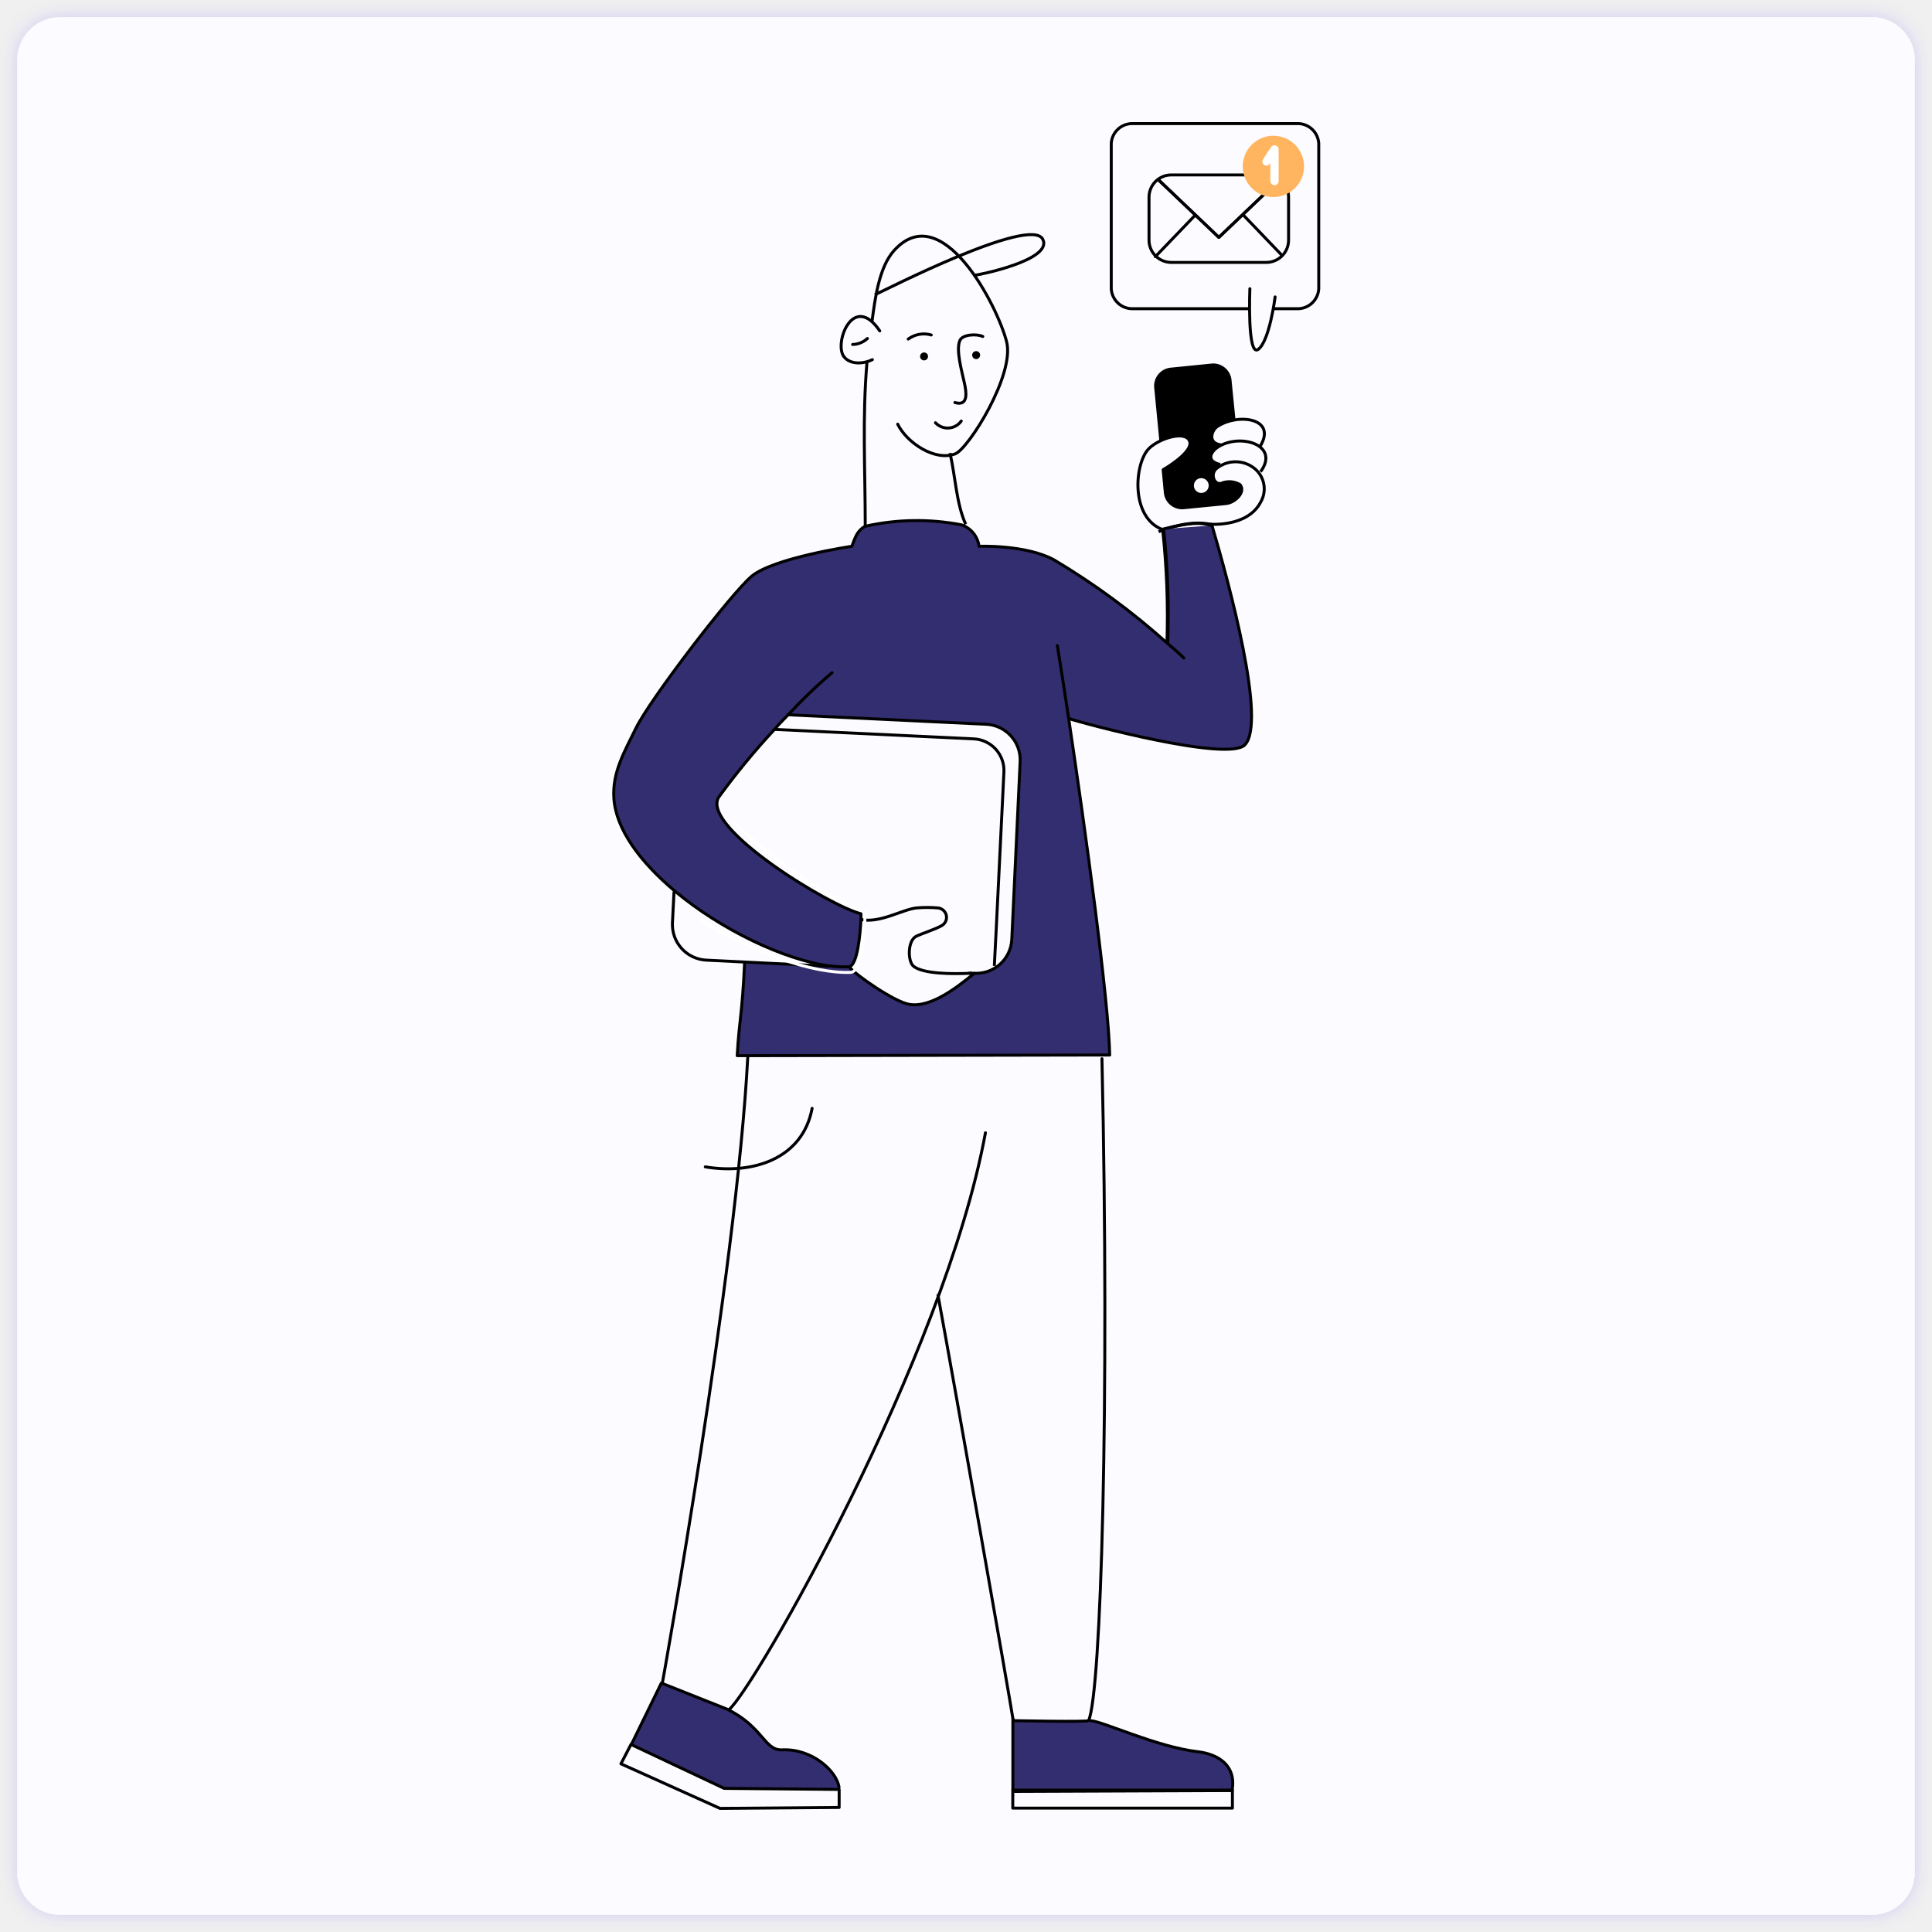
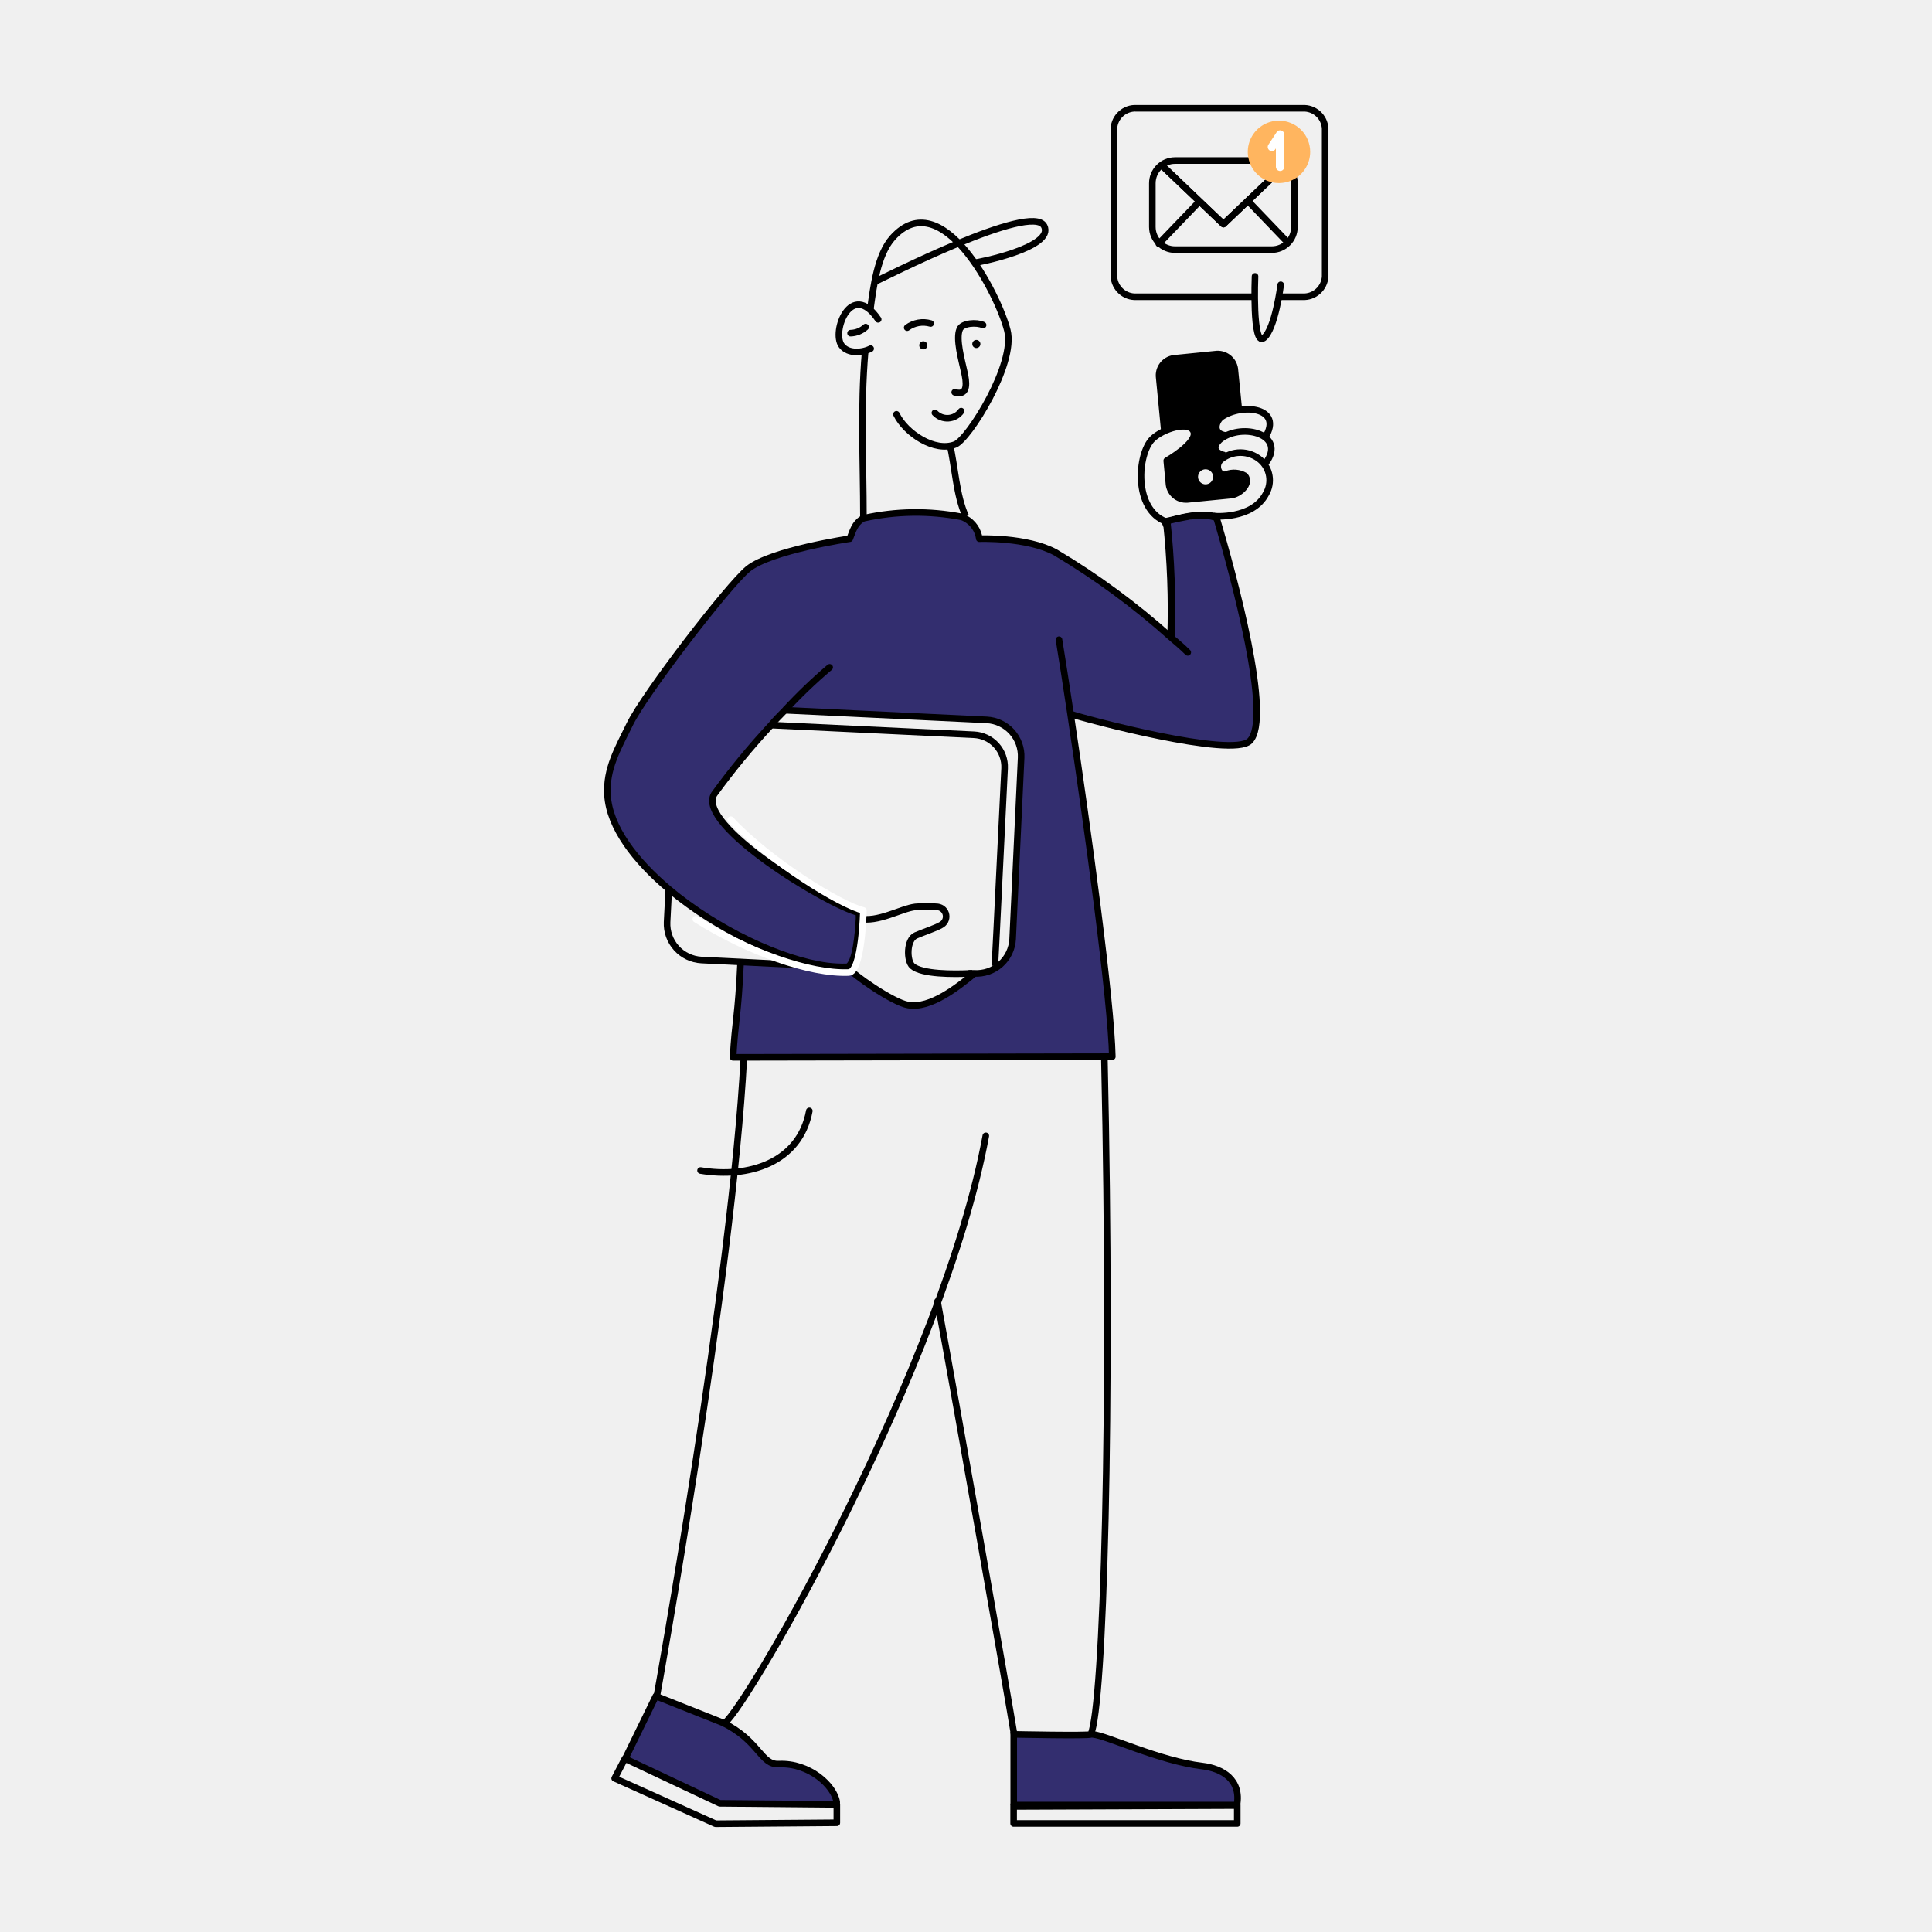
- <svg xmlns="http://www.w3.org/2000/svg" width="896" height="896" viewBox="0 0 896 896" fill="none">
-   <g filter="url(#filter0_d_514_1920)">
-     <g clip-path="url(#clip0_514_1920)">
-       <path d="M8 28C8 16.954 16.954 8 28 8H868C879.046 8 888 16.954 888 28V868C888 879.046 879.046 888 868 888H28C16.954 888 8 879.046 8 868V28Z" fill="#FCFBFF" />
-       <path d="M587.26 81.129H543.216C537.505 81.129 532.876 85.758 532.876 91.469V111.357C532.876 117.067 537.505 121.697 543.216 121.697H587.26C592.971 121.697 597.6 117.067 597.6 111.357V91.469C597.6 85.758 592.971 81.129 587.26 81.129Z" stroke="black" stroke-width="1.376" stroke-linecap="round" stroke-linejoin="round" />
-       <path d="M537.717 83.768L565.261 110.08L594.213 82.492" stroke="black" stroke-width="1.376" stroke-linecap="round" stroke-linejoin="round" />
-       <path d="M537.629 83.812L565.261 110.08L594.213 82.492" stroke="black" stroke-width="1.376" stroke-linecap="round" stroke-linejoin="round" />
-       <path d="M535.824 119.011L554.216 99.871" stroke="black" stroke-width="1.376" stroke-linecap="round" stroke-linejoin="round" />
-       <path d="M594.255 118.131L576.743 99.871" stroke="black" stroke-width="1.376" stroke-linecap="round" stroke-linejoin="round" />
-       <path d="M579.12 143.168H525.66C523.079 143.3 520.549 142.409 518.622 140.687C516.694 138.965 515.523 136.552 515.364 133.972V66.52C515.512 63.936 516.679 61.516 518.61 59.792C520.54 58.067 523.076 57.18 525.66 57.324H601.296C603.881 57.18 606.417 58.067 608.347 59.792C610.277 61.516 611.445 63.936 611.592 66.52V133.972C611.433 136.552 610.263 138.965 608.335 140.687C606.407 142.409 603.878 143.3 601.296 143.168H591.044" stroke="black" stroke-width="1.376" stroke-linecap="round" stroke-linejoin="round" />
-       <path d="M591.351 137.712C591.351 137.712 588.799 158.04 583.563 162C578.327 165.96 579.647 133.884 579.647 133.884" stroke="black" stroke-width="1.376" stroke-linecap="round" stroke-linejoin="round" />
-       <path d="M555.579 812.408C564.731 813.508 573.179 818.568 571.419 830.008H469.735V796.7C469.735 797.14 469.735 797.492 469.735 797.8C469.735 798.108 501.679 798.46 504.451 797.8H505.727C511.843 798.46 536.395 810.164 555.579 812.408Z" fill="#332E6F" />
-       <path d="M389.128 828.864V829.876L335.844 829.392L292.636 809.02L306.54 780.552H307.068L336.988 792.432L337.736 792.784C353.62 800.88 354.412 811.704 362.552 811.308C376.632 810.868 387.984 821.34 389.128 828.864Z" fill="#332E6F" />
-       <path d="M575.072 224.568C573.806 223.827 572.39 223.379 570.928 223.257C569.466 223.135 567.995 223.343 566.624 223.864C563.5 225.184 561.036 220.124 563.984 217.264C564.578 216.715 565.226 216.228 565.92 215.812V215.416C558.924 213.744 561.96 209.476 564.204 207.804C564.954 207.268 565.749 206.797 566.58 206.396V206.396C559.804 205.56 562.18 199.488 564.644 197.904C566.951 196.42 569.519 195.39 572.212 194.868L570.408 176.696C570.363 175.667 570.115 174.658 569.679 173.725C569.243 172.792 568.628 171.954 567.867 171.259C567.107 170.564 566.218 170.026 565.249 169.676C564.281 169.325 563.253 169.169 562.224 169.216L542.512 171.196C540.476 171.501 538.642 172.596 537.407 174.243C536.172 175.889 535.635 177.956 535.912 179.996L538.42 204.108V204.416C543.832 201.82 550.476 200.852 551.62 204.68C553.468 209.74 539.344 217.88 539.344 217.88L540.4 228C540.451 229.029 540.704 230.038 541.145 230.969C541.586 231.9 542.207 232.735 542.971 233.425C543.736 234.116 544.629 234.649 545.599 234.994C546.57 235.339 547.599 235.49 548.628 235.436L568.296 233.5C572.564 233.104 578.02 228 575.072 224.568ZM557.12 228.616C556.441 228.616 555.778 228.415 555.213 228.038C554.649 227.661 554.209 227.125 553.949 226.498C553.69 225.871 553.622 225.18 553.754 224.515C553.887 223.849 554.213 223.237 554.693 222.757C555.173 222.277 555.785 221.951 556.451 221.818C557.116 221.686 557.806 221.754 558.434 222.014C559.061 222.273 559.597 222.713 559.974 223.278C560.351 223.842 560.552 224.505 560.552 225.184C560.552 226.094 560.191 226.967 559.547 227.611C558.903 228.255 558.03 228.616 557.12 228.616Z" fill="black" />
-       <path d="M541.192 298.4C541.778 280.775 541.116 263.131 539.212 245.6" stroke="black" stroke-width="1.376" stroke-linecap="round" stroke-linejoin="round" />
-       <path d="M562.399 243.4C551.531 240.364 537.319 246.612 537.319 246.612" stroke="black" stroke-width="1.376" stroke-miterlimit="10" />
-       <path d="M338 792.96C349.572 783.544 437.836 629.588 457.02 525.352" stroke="black" stroke-width="1.376" stroke-miterlimit="10" stroke-linecap="round" />
-       <path d="M346.8 490.064C341.52 590.648 307.2 780.464 307.2 780.464" stroke="black" stroke-width="1.376" stroke-miterlimit="10" stroke-linecap="round" />
-       <path d="M435.02 600.724C443.292 645.648 467.58 783.28 469.912 797.976C469.912 797.976 504.408 798.68 504.848 797.976C510.656 785.304 514.616 650.884 511.052 490.988" stroke="black" stroke-width="1.376" stroke-miterlimit="10" stroke-linecap="round" />
-       <path d="M538.332 204.152L536 180.04C535.723 178 536.26 175.933 537.495 174.286C538.73 172.639 540.564 171.545 542.6 171.24L562.312 169.26C564.387 169.176 566.411 169.915 567.943 171.316C569.476 172.716 570.393 174.666 570.496 176.74L572.344 195.308" stroke="black" stroke-width="1.376" stroke-miterlimit="10" />
-       <path d="M584.62 218.76C593.992 206 574.192 200.456 564.16 207.804C561.916 209.476 558.88 213.744 565.876 215.416" stroke="black" stroke-width="1.376" stroke-miterlimit="10" />
-       <path d="M584.399 207.012C592.451 193.812 574.103 191.436 564.467 197.86C562.091 199.444 559.627 205.516 566.403 206.352" stroke="black" stroke-width="1.376" stroke-miterlimit="10" />
-       <path d="M560.861 243.092C560.861 243.092 578.461 244.72 584.621 232.928C586.083 230.455 586.624 227.544 586.149 224.711C585.674 221.877 584.214 219.302 582.025 217.44C579.497 215.32 576.303 214.158 573.005 214.158C569.706 214.158 566.512 215.32 563.985 217.44C561.037 220.3 563.501 225.36 566.625 224.04C567.996 223.519 569.466 223.311 570.928 223.433C572.391 223.555 573.807 224.003 575.073 224.744C578.021 228.22 572.565 233.28 568.473 233.544L548.805 235.48C547.758 235.558 546.706 235.424 545.712 235.088C544.719 234.751 543.802 234.218 543.018 233.52C542.235 232.822 541.599 231.974 541.149 231.026C540.699 230.078 540.445 229.049 540.401 228L539.433 217.836C539.433 217.836 553.557 209.784 551.709 204.636C549.861 199.488 537.629 203.272 532.877 207.98C526.057 214.712 524.077 240.056 539.257 245.644" stroke="black" stroke-width="1.376" stroke-linejoin="round" />
-       <path d="M376.632 514C372.232 537.716 348.692 544.8 327.088 541.148" stroke="black" stroke-width="1.376" stroke-miterlimit="10" stroke-linecap="round" />
-       <path d="M505.904 798.02C511.844 798.46 536.396 810.164 555.58 812.408C564.776 813.508 573.532 818.656 571.376 830.404L470 830.8" stroke="black" stroke-width="1.376" stroke-linecap="round" stroke-linejoin="round" />
-       <path d="M469.693 838.544H571.553V830.184H469.693V838.544Z" stroke="black" stroke-width="1.376" stroke-linecap="round" stroke-linejoin="round" />
-       <path d="M469.735 796.876V830.096" stroke="black" stroke-width="1.376" stroke-miterlimit="10" />
-       <path d="M287.972 817.996L333.908 838.676L389.172 838.236V829.876L335.844 829.392L292.636 809.02L287.972 817.996Z" stroke="black" stroke-width="1.376" stroke-linecap="round" stroke-linejoin="round" />
-       <path d="M389.128 828.864C387.984 821.34 376.632 810.868 362.728 811.528C354.456 811.924 353.927 800.792 337.163 792.652L306.716 780.552L292.812 809.02" stroke="black" stroke-width="1.376" stroke-linecap="round" stroke-linejoin="round" />
-       <path d="M404.44 148.8C405.804 138.812 407.608 124.028 414.56 116.284C436.868 91.38 462.696 142.112 466.832 158.48C470.748 173.704 449.232 207.98 443.072 210.444C433.744 214.14 420.544 205.384 416.32 196.716" stroke="black" stroke-width="1.376" stroke-miterlimit="10" stroke-linecap="round" />
-       <path d="M401.273 243.84C401.273 217.792 399.865 194.12 402.065 168.116" stroke="black" stroke-width="1.376" stroke-miterlimit="10" />
-       <path d="M440.564 210.092C443.028 220.476 443.512 233.72 447.868 243.136" stroke="black" stroke-width="1.376" stroke-miterlimit="10" />
-       <path d="M408.005 153.464C395.729 135.336 386.621 159.14 391.373 165.388C394.409 169.392 400.921 168.688 404.573 166.796" stroke="black" stroke-width="1.376" stroke-miterlimit="10" stroke-linecap="round" />
-       <path d="M451.785 127.68C453.281 127.68 488.569 120.64 483.597 110.96C477.965 99.916 409.941 134.852 405.717 136.7" stroke="black" stroke-width="1.376" stroke-miterlimit="10" />
-       <path d="M431.897 155.356C430.089 154.827 428.184 154.723 426.33 155.051C424.475 155.379 422.721 156.131 421.205 157.248" stroke="black" stroke-width="1.376" stroke-miterlimit="10" stroke-linecap="round" />
-       <path d="M402.283 156.984C400.402 158.703 397.966 159.687 395.419 159.757" stroke="black" stroke-width="1.376" stroke-miterlimit="10" stroke-linecap="round" />
-       <path d="M428.553 167.148C429.574 167.148 430.401 166.321 430.401 165.3C430.401 164.28 429.574 163.452 428.553 163.452C427.532 163.452 426.705 164.28 426.705 165.3C426.705 166.321 427.532 167.148 428.553 167.148Z" fill="black" />
-       <path d="M452.707 166.532C453.728 166.532 454.555 165.704 454.555 164.684C454.555 163.663 453.728 162.836 452.707 162.836C451.687 162.836 450.859 163.663 450.859 164.684C450.859 165.704 451.687 166.532 452.707 166.532Z" fill="black" />
-       <path d="M455.789 156.06C452.885 154.696 446.285 155.092 445.141 157.952C443.249 162.352 446.065 172.12 447.253 177.62C448.089 181.404 449.409 188.664 442.853 186.684" stroke="black" stroke-width="1.376" stroke-miterlimit="10" stroke-linecap="round" />
-       <path d="M433.831 196.056C434.614 196.895 435.575 197.55 436.642 197.972C437.709 198.395 438.857 198.574 440.003 198.499C441.148 198.423 442.263 198.093 443.265 197.534C444.268 196.975 445.133 196.199 445.799 195.264" stroke="black" stroke-width="1.376" stroke-miterlimit="10" stroke-linecap="round" />
-       <path d="M590.693 88.433C596.962 88.433 602.045 83.35 602.045 77.081C602.045 70.811 596.962 65.728 590.693 65.728C584.423 65.728 579.341 70.811 579.341 77.081C579.341 83.35 584.423 88.433 590.693 88.433Z" fill="white" />
-       <path d="M590.56 62.956C587.749 62.956 585.001 63.789 582.664 65.351C580.327 66.913 578.505 69.132 577.429 71.729C576.354 74.326 576.072 77.184 576.621 79.941C577.169 82.697 578.523 85.23 580.51 87.217C582.498 89.205 585.03 90.558 587.787 91.107C590.544 91.655 593.401 91.374 595.998 90.298C598.595 89.222 600.815 87.401 602.376 85.064C603.938 82.727 604.772 79.979 604.772 77.168C604.772 73.399 603.274 69.784 600.609 67.118C597.944 64.453 594.329 62.956 590.56 62.956ZM592.98 83.988C592.98 84.236 592.931 84.482 592.836 84.712C592.741 84.942 592.601 85.15 592.425 85.326C592.25 85.501 592.041 85.641 591.812 85.736C591.582 85.831 591.336 85.88 591.088 85.88C590.582 85.88 590.096 85.682 589.734 85.329C589.372 84.975 589.163 84.494 589.152 83.988V75.584L588.932 75.936C588.798 76.149 588.624 76.334 588.418 76.479C588.213 76.624 587.98 76.727 587.734 76.781C587.489 76.836 587.235 76.84 586.987 76.795C586.739 76.75 586.503 76.656 586.293 76.518C586.082 76.381 585.901 76.202 585.76 75.994C585.619 75.785 585.521 75.551 585.471 75.304C585.422 75.057 585.423 74.803 585.473 74.557C585.523 74.31 585.622 74.076 585.764 73.868L589.504 68.192C589.72 67.847 590.046 67.586 590.429 67.45C590.813 67.314 591.231 67.312 591.616 67.444C592.007 67.558 592.351 67.795 592.597 68.12C592.843 68.445 592.977 68.84 592.98 69.248V83.988Z" fill="#FFB55F" />
-       <path d="M495.638 333.345C503.514 385.881 514.162 463.849 514.646 489.281H512.446L344.982 489.589H341.902C342.826 472.781 344.19 471.241 345.334 446.293L384.626 448.273C363.638 445.545 334.158 431.509 312.642 413.469C296.934 400.269 285.406 385.045 284.482 370.525C283.69 358.469 289.366 349.009 294.602 338.229C301.158 324.633 339.218 275.089 348.502 267.433C359.238 258.633 395.054 253.353 395.054 253.353C396.506 249.745 397.254 246.489 400.774 244.333C400.997 244.206 401.233 244.103 401.478 244.025C416.092 240.772 431.219 240.562 445.918 243.409C446.569 243.582 447.192 243.848 447.766 244.201C449.46 245.125 450.913 246.435 452.006 248.025C453.099 249.615 453.802 251.44 454.058 253.353C454.058 253.353 475.75 252.517 488.818 259.645C507.491 270.768 525.041 283.677 541.222 298.189C541.824 280.565 541.177 262.921 539.286 245.389L561.286 243.761H561.902C569.866 270.865 587.422 335.325 577.082 345.577C569.294 353.541 502.282 335.633 495.638 333.345ZM365.486 331.541C363.374 333.741 361.086 335.941 359.238 338.229C349.955 348.211 341.286 358.747 333.278 369.777C324.962 383.725 384.846 420.289 399.278 423.765C399.278 423.765 399.278 424.777 399.278 426.405C398.97 432.521 397.826 447.261 393.866 448.405C396.506 451.881 414.722 464.597 421.674 465.741C431.838 467.501 444.334 457.469 451.902 451.309C456.265 451.537 460.54 450.025 463.79 447.105C467.04 444.185 468.999 440.095 469.238 435.733L473.33 353.365C473.533 348.998 472 344.728 469.065 341.488C466.13 338.247 462.032 336.301 457.666 336.073L365.486 331.541Z" fill="#332E6F" />
-       <path d="M385.9 311.961C378.703 318.066 371.885 324.605 365.484 331.541C363.372 333.741 361.084 335.941 359.236 338.229C349.954 348.211 341.285 358.747 333.276 369.777C324.96 383.725 384.844 420.289 399.276 423.765C399.276 423.765 399.276 424.777 399.276 426.405C398.968 432.521 397.824 447.261 393.864 448.405H393.38C390.528 448.468 387.675 448.321 384.844 447.965C363.856 445.237 334.376 431.201 312.86 413.161C297.152 399.961 285.624 384.737 284.7 370.217C283.908 358.161 289.584 348.701 294.82 337.921C301.376 324.325 339.436 274.781 348.72 267.125C359.236 258.633 395.052 253.353 395.052 253.353C396.504 249.745 397.252 246.489 400.772 244.333C400.996 244.206 401.232 244.103 401.476 244.025C416.09 240.772 431.218 240.562 445.916 243.409C446.568 243.582 447.19 243.848 447.764 244.201C449.459 245.125 450.911 246.435 452.005 248.025C453.098 249.615 453.801 251.44 454.056 253.353C454.056 253.353 475.748 252.517 488.816 259.645C507.49 270.769 525.04 283.677 541.22 298.189C543.86 300.477 546.456 302.589 549.008 305.141" stroke="black" stroke-width="1.376" stroke-linecap="round" stroke-linejoin="round" />
-       <path d="M451.902 451.354C444.334 457.514 431.838 467.546 421.674 465.786C414.722 464.642 396.506 451.926 393.866 448.45C393.729 448.271 393.612 448.08 393.514 447.878" stroke="black" stroke-width="1.376" stroke-miterlimit="10" />
-       <path d="M345.333 446.294C344.189 471.242 342.825 472.694 341.901 489.59H344.981L512.445 489.282H514.645C514.161 463.85 503.513 385.882 495.637 333.346C493.613 319.926 491.809 308.178 490.357 299.378" stroke="black" stroke-width="1.376" stroke-linecap="round" stroke-linejoin="round" />
-       <path d="M495.24 333.213H495.636C502.28 335.501 569.292 353.409 577.256 345.489C587.596 335.237 570.04 270.689 562.076 243.673H561.636C556.706 242.206 552.265 242.264 539.636 245.301C541.528 262.833 542.175 280.478 541.572 298.101" stroke="black" stroke-width="1.376" stroke-miterlimit="10" />
-       <path d="M450.801 451.355H450.317C442.265 451.751 427.877 451.795 423.565 448.011C420.925 445.679 420.793 435.955 425.193 434.063C428.229 432.743 434.345 430.675 436.501 429.399C437.351 428.983 438.044 428.305 438.478 427.465C438.912 426.625 439.064 425.667 438.911 424.734C438.758 423.8 438.308 422.941 437.628 422.284C436.949 421.626 436.075 421.205 435.137 421.083C431.727 420.776 428.296 420.776 424.885 421.083C418.285 421.875 407.901 428.343 399.189 426.407" stroke="black" stroke-width="1.376" stroke-miterlimit="10" />
-       <path d="M384.67 448.141L345.378 446.161L327.514 445.281C323.148 445.054 319.05 443.107 316.115 439.867C313.18 436.627 311.646 432.356 311.85 427.989L312.598 413.425" stroke="black" stroke-width="1.376" stroke-miterlimit="10" />
-       <path d="M364.825 331.497H365.485L457.445 335.897C461.811 336.125 465.909 338.071 468.844 341.311C471.78 344.552 473.313 348.822 473.109 353.189L469.237 435.733C469.125 437.92 468.579 440.064 467.63 442.038C466.682 444.012 465.349 445.778 463.711 447.232C462.073 448.686 460.162 449.799 458.089 450.506C456.016 451.214 453.823 451.502 451.637 451.353V451.353H450.229H449.129" stroke="black" stroke-width="1.376" stroke-miterlimit="10" />
-       <path d="M359.237 338.273L451.637 342.673C455.517 342.855 459.165 344.571 461.781 347.442C464.396 350.313 465.765 354.105 465.585 357.985L462.021 430.849L461.141 447.965" stroke="black" stroke-width="1.376" stroke-miterlimit="10" />
-       <path d="M340.844 381.349C358.444 400.269 390.74 420.157 401.256 422.709C401.256 422.709 400.684 450.693 394.568 450.957C376.968 451.661 348.896 441.761 324.916 426.669" stroke="white" stroke-width="1.376" stroke-linecap="round" stroke-linejoin="round" />
-     </g>
-   </g>
-   <defs>
-     <filter id="filter0_d_514_1920" x="0" y="0" width="896" height="896" filterUnits="userSpaceOnUse" color-interpolation-filters="sRGB">
-       <feFlood flood-opacity="0" result="BackgroundImageFix" />
-       <feColorMatrix in="SourceAlpha" type="matrix" values="0 0 0 0 0 0 0 0 0 0 0 0 0 0 0 0 0 0 127 0" result="hardAlpha" />
-       <feOffset />
-       <feGaussianBlur stdDeviation="4" />
-       <feComposite in2="hardAlpha" operator="out" />
-       <feColorMatrix type="matrix" values="0 0 0 0 0.439 0 0 0 0 0.392 0 0 0 0 1 0 0 0 0.25 0" />
-       <feBlend mode="normal" in2="BackgroundImageFix" result="effect1_dropShadow_514_1920" />
-       <feBlend mode="normal" in="SourceGraphic" in2="effect1_dropShadow_514_1920" result="shape" />
-     </filter>
-     <clipPath id="clip0_514_1920">
-       <path d="M8 28C8 16.954 16.954 8 28 8H868C879.046 8 888 16.954 888 28V868C888 879.046 879.046 888 868 888H28C16.954 888 8 879.046 8 868V28Z" fill="white" />
-     </clipPath>
-   </defs>
+ <svg xmlns="http://www.w3.org/2000/svg" width="880" height="880" viewBox="0 0 880 880" fill="none">
+   <path d="M579.26 73.129H535.216C529.506 73.129 524.876 77.758 524.876 83.469V103.357C524.876 109.067 529.506 113.697 535.216 113.697H579.26C584.971 113.697 589.6 109.067 589.6 103.357V83.469C589.6 77.758 584.971 73.129 579.26 73.129Z" stroke="black" stroke-width="3" stroke-linecap="round" stroke-linejoin="round" />
+   <path d="M529.717 75.768L557.261 102.08L586.213 74.492" stroke="black" stroke-width="3" stroke-linecap="round" stroke-linejoin="round" />
+   <path d="M529.629 75.812L557.261 102.08L586.213 74.492" stroke="black" stroke-width="3" stroke-linecap="round" stroke-linejoin="round" />
+   <path d="M527.824 111.011L546.216 91.871" stroke="black" stroke-width="3" stroke-linecap="round" stroke-linejoin="round" />
+   <path d="M586.255 110.131L568.743 91.871" stroke="black" stroke-width="3" stroke-linecap="round" stroke-linejoin="round" />
+   <path d="M571.12 135.168H517.66C515.079 135.3 512.549 134.409 510.622 132.687C508.694 130.965 507.523 128.552 507.364 125.972V58.52C507.512 55.936 508.679 53.516 510.61 51.792C512.54 50.067 515.076 49.18 517.66 49.324H593.296C595.881 49.18 598.417 50.067 600.347 51.792C602.278 53.516 603.445 55.936 603.592 58.52V125.972C603.433 128.552 602.263 130.965 600.335 132.687C598.407 134.409 595.878 135.3 593.296 135.168H583.044" stroke="black" stroke-width="3" stroke-linecap="round" stroke-linejoin="round" />
+   <path d="M583.352 129.712C583.352 129.712 580.8 150.04 575.564 154C570.328 157.96 571.648 125.884 571.648 125.884" stroke="black" stroke-width="3" stroke-linecap="round" stroke-linejoin="round" />
+   <path d="M547.58 804.408C556.732 805.508 565.18 810.568 563.42 822.008H461.736V788.7C461.736 789.14 461.736 789.492 461.736 789.8C461.736 790.108 493.68 790.46 496.452 789.8H497.728C503.844 790.46 528.396 802.164 547.58 804.408Z" fill="#332E6F" />
+   <path d="M381.128 820.864V821.876L327.844 821.392L284.636 801.02L298.54 772.552H299.068L328.988 784.432L329.736 784.784C345.62 792.88 346.412 803.704 354.552 803.308C368.632 802.868 379.984 813.34 381.128 820.864Z" fill="#332E6F" />
+   <path d="M567.072 216.568C565.806 215.827 564.39 215.379 562.928 215.257C561.466 215.135 559.996 215.343 558.624 215.864C555.5 217.184 553.036 212.124 555.984 209.264C556.578 208.715 557.227 208.228 557.92 207.812V207.416C550.924 205.744 553.96 201.476 556.204 199.804C556.954 199.268 557.749 198.797 558.58 198.396C551.804 197.56 554.18 191.488 556.644 189.904C558.951 188.42 561.519 187.39 564.212 186.868L562.408 168.696C562.363 167.667 562.115 166.658 561.68 165.725C561.244 164.792 560.628 163.954 559.868 163.259C559.108 162.564 558.218 162.026 557.249 161.676C556.281 161.325 555.253 161.169 554.224 161.216L534.512 163.196C532.476 163.501 530.643 164.596 529.407 166.243C528.172 167.889 527.635 169.956 527.912 171.996L530.42 196.108V196.416C535.832 193.82 542.476 192.852 543.62 196.68C545.468 201.74 531.344 209.88 531.344 209.88L532.4 220C532.451 221.029 532.704 222.038 533.145 222.969C533.587 223.9 534.207 224.735 534.972 225.425C535.736 226.116 536.629 226.649 537.6 226.994C538.57 227.339 539.6 227.49 540.628 227.436L560.296 225.5C564.564 225.104 570.02 220 567.072 216.568ZM549.12 220.616C548.442 220.616 547.778 220.415 547.214 220.038C546.649 219.661 546.209 219.125 545.95 218.498C545.69 217.871 545.622 217.18 545.754 216.515C545.887 215.849 546.214 215.237 546.694 214.757C547.174 214.278 547.785 213.951 548.451 213.818C549.117 213.686 549.807 213.754 550.434 214.014C551.061 214.273 551.597 214.713 551.974 215.278C552.351 215.842 552.552 216.505 552.552 217.184C552.552 218.094 552.191 218.967 551.547 219.611C550.903 220.255 550.031 220.616 549.12 220.616Z" fill="black" />
+   <path d="M533.192 290.4C533.778 272.775 533.116 255.131 531.212 237.6" stroke="black" stroke-width="3" stroke-linecap="round" stroke-linejoin="round" />
+   <path d="M554.399 235.4C543.531 232.364 529.319 238.612 529.319 238.612" stroke="black" stroke-width="3" stroke-miterlimit="10" />
+   <path d="M330 784.96C341.572 775.544 429.836 621.588 449.02 517.352" stroke="black" stroke-width="3" stroke-miterlimit="10" stroke-linecap="round" />
+   <path d="M338.8 482.064C333.52 582.648 299.2 772.464 299.2 772.464" stroke="black" stroke-width="3" stroke-miterlimit="10" stroke-linecap="round" />
+   <path d="M427.019 592.724C435.291 637.648 459.579 775.28 461.911 789.976C461.911 789.976 496.407 790.68 496.847 789.976C502.655 777.304 506.615 642.884 503.051 482.988" stroke="black" stroke-width="3" stroke-miterlimit="10" stroke-linecap="round" />
+   <path d="M530.332 196.152L528 172.04C527.723 170 528.26 167.933 529.495 166.286C530.731 164.639 532.565 163.545 534.6 163.24L554.312 161.26C556.387 161.176 558.411 161.915 559.944 163.316C561.476 164.716 562.394 166.666 562.496 168.74L564.344 187.308" stroke="black" stroke-width="3" stroke-miterlimit="10" />
+   <path d="M576.621 210.76C585.993 198 566.193 192.456 556.161 199.804C553.917 201.476 550.881 205.744 557.877 207.416" stroke="black" stroke-width="3" stroke-miterlimit="10" />
+   <path d="M576.399 199.012C584.451 185.812 566.103 183.436 556.467 189.86C554.091 191.444 551.627 197.516 558.403 198.352" stroke="black" stroke-width="3" stroke-miterlimit="10" />
+   <path d="M552.861 235.092C552.861 235.092 570.461 236.72 576.621 224.928C578.083 222.455 578.625 219.544 578.15 216.711C577.675 213.877 576.214 211.302 574.025 209.44C571.497 207.32 568.304 206.158 565.005 206.158C561.706 206.158 558.512 207.32 555.985 209.44C553.037 212.3 555.501 217.36 558.625 216.04C559.996 215.519 561.467 215.311 562.929 215.433C564.391 215.555 565.807 216.003 567.073 216.744C570.021 220.22 564.565 225.28 560.473 225.544L540.805 227.48C539.758 227.558 538.707 227.424 537.713 227.088C536.719 226.751 535.803 226.218 535.019 225.52C534.235 224.822 533.599 223.974 533.149 223.026C532.7 222.078 532.445 221.049 532.401 220L531.433 209.836C531.433 209.836 545.557 201.784 543.709 196.636C541.861 191.488 529.629 195.272 524.877 199.98C518.057 206.712 516.077 232.056 531.257 237.644" stroke="black" stroke-width="3" stroke-linejoin="round" />
+   <path d="M368.632 506C364.232 529.716 340.692 536.8 319.088 533.148" stroke="black" stroke-width="3" stroke-miterlimit="10" stroke-linecap="round" />
+   <path d="M497.904 790.02C503.844 790.46 528.396 802.164 547.58 804.408C556.776 805.508 565.532 810.656 563.376 822.404L462 822.8" stroke="black" stroke-width="3" stroke-linecap="round" stroke-linejoin="round" />
+   <path d="M461.692 830.544H563.552V822.184H461.692V830.544Z" stroke="black" stroke-width="3" stroke-linecap="round" stroke-linejoin="round" />
+   <path d="M461.736 788.876V822.096" stroke="black" stroke-width="3" stroke-miterlimit="10" />
+   <path d="M279.971 809.996L325.907 830.676L381.171 830.236V821.876L327.844 821.392L284.636 801.02L279.971 809.996Z" stroke="black" stroke-width="3" stroke-linecap="round" stroke-linejoin="round" />
+   <path d="M381.128 820.864C379.984 813.34 368.632 802.868 354.728 803.528C346.456 803.924 345.928 792.792 329.164 784.652L298.716 772.552L284.812 801.02" stroke="black" stroke-width="3" stroke-linecap="round" stroke-linejoin="round" />
+   <path d="M396.44 140.8C397.804 130.812 399.608 116.028 406.56 108.284C428.868 83.38 454.696 134.112 458.832 150.48C462.748 165.704 441.232 199.98 435.072 202.444C425.744 206.14 412.544 197.384 408.32 188.716" stroke="black" stroke-width="3" stroke-miterlimit="10" stroke-linecap="round" />
+   <path d="M393.273 235.84C393.273 209.792 391.865 186.12 394.065 160.116" stroke="black" stroke-width="3" stroke-miterlimit="10" />
+   <path d="M432.564 202.092C435.028 212.476 435.512 225.72 439.868 235.136" stroke="black" stroke-width="3" stroke-miterlimit="10" />
+   <path d="M400.005 145.464C387.729 127.336 378.621 151.14 383.373 157.388C386.409 161.392 392.921 160.688 396.573 158.796" stroke="black" stroke-width="3" stroke-miterlimit="10" stroke-linecap="round" />
+   <path d="M443.785 119.68C445.281 119.68 480.569 112.64 475.597 102.96C469.965 91.916 401.941 126.852 397.717 128.7" stroke="black" stroke-width="3" stroke-miterlimit="10" />
+   <path d="M423.897 147.356C422.089 146.827 420.184 146.723 418.329 147.051C416.475 147.379 414.721 148.131 413.205 149.248" stroke="black" stroke-width="3" stroke-miterlimit="10" stroke-linecap="round" />
+   <path d="M394.283 148.984C392.402 150.703 389.966 151.687 387.419 151.756" stroke="black" stroke-width="3" stroke-miterlimit="10" stroke-linecap="round" />
+   <path d="M420.553 159.148C421.573 159.148 422.401 158.321 422.401 157.3C422.401 156.28 421.573 155.452 420.553 155.452C419.532 155.452 418.705 156.28 418.705 157.3C418.705 158.321 419.532 159.148 420.553 159.148Z" fill="black" />
+   <path d="M444.708 158.532C445.728 158.532 446.556 157.704 446.556 156.684C446.556 155.663 445.728 154.836 444.708 154.836C443.687 154.836 442.86 155.663 442.86 156.684C442.86 157.704 443.687 158.532 444.708 158.532Z" fill="black" />
+   <path d="M447.788 148.06C444.884 146.696 438.284 147.092 437.14 149.952C435.248 154.352 438.064 164.12 439.252 169.62C440.088 173.404 441.408 180.664 434.852 178.684" stroke="black" stroke-width="3" stroke-miterlimit="10" stroke-linecap="round" />
+   <path d="M425.831 188.056C426.614 188.895 427.575 189.55 428.642 189.972C429.709 190.395 430.857 190.574 432.003 190.499C433.148 190.423 434.263 190.093 435.265 189.534C436.268 188.975 437.133 188.199 437.799 187.264" stroke="black" stroke-width="3" stroke-miterlimit="10" stroke-linecap="round" />
+   <path d="M582.692 80.433C588.962 80.433 594.044 75.35 594.044 69.081C594.044 62.811 588.962 57.728 582.692 57.728C576.423 57.728 571.34 62.811 571.34 69.081C571.34 75.35 576.423 80.433 582.692 80.433Z" fill="white" />
+   <path d="M582.56 54.956C579.749 54.956 577.001 55.789 574.664 57.351C572.327 58.913 570.505 61.132 569.429 63.729C568.354 66.326 568.072 69.184 568.621 71.941C569.169 74.697 570.523 77.23 572.51 79.217C574.498 81.205 577.03 82.558 579.787 83.107C582.544 83.655 585.401 83.374 587.998 82.298C590.595 81.222 592.815 79.401 594.376 77.064C595.938 74.727 596.772 71.979 596.772 69.168C596.772 65.399 595.274 61.784 592.609 59.119C589.944 56.453 586.329 54.956 582.56 54.956ZM584.98 75.988C584.98 76.236 584.931 76.482 584.836 76.712C584.741 76.942 584.601 77.15 584.425 77.326C584.25 77.501 584.041 77.641 583.812 77.736C583.582 77.831 583.336 77.88 583.088 77.88C582.582 77.88 582.096 77.682 581.734 77.329C581.372 76.975 581.163 76.494 581.152 75.988V67.584L580.932 67.936C580.798 68.149 580.624 68.334 580.418 68.479C580.213 68.624 579.98 68.727 579.734 68.781C579.489 68.836 579.235 68.84 578.987 68.795C578.739 68.75 578.503 68.656 578.293 68.518C578.082 68.381 577.901 68.202 577.76 67.994C577.619 67.785 577.521 67.551 577.471 67.304C577.422 67.057 577.423 66.803 577.473 66.557C577.523 66.31 577.622 66.076 577.764 65.868L581.504 60.192C581.72 59.847 582.046 59.586 582.429 59.45C582.813 59.315 583.231 59.312 583.616 59.444C584.007 59.558 584.351 59.795 584.597 60.12C584.843 60.445 584.977 60.84 584.98 61.248V75.988Z" fill="#FFB55F" />
+   <path d="M487.638 325.345C495.514 377.881 506.162 455.849 506.646 481.281H504.446L336.982 481.589H333.902C334.826 464.781 336.19 463.241 337.334 438.293L376.626 440.273C355.638 437.545 326.158 423.509 304.642 405.469C288.934 392.269 277.406 377.045 276.482 362.525C275.69 350.469 281.366 341.009 286.602 330.229C293.158 316.633 331.218 267.089 340.502 259.433C351.238 250.633 387.054 245.353 387.054 245.353C388.506 241.745 389.254 238.489 392.774 236.333C392.997 236.206 393.233 236.103 393.478 236.025C408.092 232.772 423.219 232.562 437.918 235.409C438.569 235.582 439.192 235.848 439.766 236.201C441.46 237.125 442.913 238.435 444.006 240.025C445.099 241.615 445.802 243.44 446.058 245.353C446.058 245.353 467.75 244.517 480.818 251.645C499.491 262.768 517.041 275.677 533.222 290.189C533.824 272.565 533.177 254.921 531.286 237.389L553.286 235.761H553.902C561.866 262.865 579.422 327.325 569.082 337.577C561.294 345.541 494.282 327.633 487.638 325.345ZM357.486 323.541C355.374 325.741 353.086 327.941 351.238 330.229C341.955 340.211 333.286 350.747 325.278 361.777C316.962 375.725 376.846 412.289 391.278 415.765C391.278 415.765 391.278 416.777 391.278 418.405C390.97 424.521 389.826 439.261 385.866 440.405C388.506 443.881 406.722 456.597 413.674 457.741C423.838 459.501 436.334 449.469 443.902 443.309C448.265 443.537 452.54 442.025 455.79 439.105C459.04 436.185 460.999 432.095 461.238 427.733L465.33 345.365C465.533 340.998 464 336.728 461.065 333.488C458.13 330.247 454.032 328.301 449.666 328.073L357.486 323.541Z" fill="#332E6F" />
+   <path d="M377.901 303.961C370.703 310.066 363.885 316.605 357.485 323.541C355.373 325.741 353.085 327.941 351.237 330.229C341.955 340.211 333.285 350.747 325.277 361.777C316.961 375.725 376.845 412.289 391.277 415.765C391.277 415.765 391.277 416.777 391.277 418.405C390.969 424.521 389.825 439.261 385.865 440.405H385.381C382.529 440.468 379.675 440.321 376.845 439.965C355.857 437.237 326.377 423.201 304.861 405.161C289.153 391.961 277.625 376.737 276.701 362.217C275.909 350.161 281.585 340.701 286.821 329.921C293.377 316.325 331.437 266.781 340.721 259.125C351.237 250.633 387.053 245.353 387.053 245.353C388.505 241.745 389.253 238.489 392.773 236.333C392.996 236.206 393.232 236.103 393.477 236.025C408.091 232.772 423.218 232.562 437.917 235.409C438.568 235.581 439.191 235.848 439.765 236.201C441.459 237.125 442.912 238.435 444.005 240.025C445.098 241.615 445.801 243.44 446.057 245.353C446.057 245.353 467.749 244.517 480.817 251.645C499.49 262.768 517.04 275.677 533.221 290.189C535.861 292.477 538.457 294.589 541.009 297.141" stroke="black" stroke-width="3" stroke-linecap="round" stroke-linejoin="round" />
+   <path d="M443.901 443.353C436.333 449.513 423.837 459.545 413.673 457.785C406.721 456.641 388.505 443.925 385.865 440.449C385.729 440.271 385.611 440.079 385.513 439.877" stroke="black" stroke-width="3" stroke-miterlimit="10" />
+   <path d="M337.334 438.293C336.19 463.241 334.826 464.693 333.902 481.589H336.982L504.446 481.281H506.646C506.162 455.849 495.514 377.881 487.638 325.345C485.614 311.925 483.81 300.177 482.358 291.377" stroke="black" stroke-width="3" stroke-linecap="round" stroke-linejoin="round" />
+   <path d="M487.24 325.213H487.636C494.28 327.501 561.292 345.409 569.256 337.489C579.596 327.237 562.04 262.689 554.076 235.673H553.636C548.706 234.205 544.265 234.263 531.636 237.301C533.527 254.833 534.174 272.477 533.572 290.101" stroke="black" stroke-width="3" stroke-miterlimit="10" />
+   <path d="M442.802 443.354H442.318C434.266 443.75 419.878 443.794 415.566 440.01C412.926 437.678 412.794 427.954 417.194 426.062C420.23 424.742 426.346 422.674 428.502 421.398C429.351 420.983 430.044 420.305 430.478 419.465C430.912 418.624 431.064 417.667 430.911 416.733C430.758 415.8 430.308 414.941 429.629 414.283C428.949 413.626 428.075 413.205 427.138 413.082C423.727 412.776 420.296 412.776 416.886 413.082C410.286 413.874 399.902 420.342 391.19 418.406" stroke="black" stroke-width="3" stroke-miterlimit="10" />
+   <path d="M376.67 440.141L337.378 438.161L319.514 437.281C315.148 437.053 311.05 435.107 308.115 431.867C305.18 428.626 303.646 424.356 303.85 419.989L304.598 405.425" stroke="black" stroke-width="3" stroke-miterlimit="10" />
+   <path d="M356.825 323.497H357.485L449.445 327.897C453.811 328.124 457.91 330.071 460.845 333.311C463.78 336.551 465.313 340.821 465.109 345.189L461.237 427.733C461.126 429.92 460.579 432.064 459.631 434.038C458.682 436.012 457.35 437.778 455.711 439.232C454.073 440.685 452.162 441.799 450.089 442.506C448.016 443.214 445.823 443.501 443.637 443.353V443.353H442.229H441.129" stroke="black" stroke-width="3" stroke-miterlimit="10" />
+   <path d="M351.237 330.273L443.637 334.673C447.517 334.855 451.165 336.571 453.781 339.442C456.396 342.313 457.765 346.105 457.585 349.985L454.021 422.849L453.141 439.965" stroke="black" stroke-width="3" stroke-miterlimit="10" />
+   <path d="M332.844 373.349C350.444 392.269 382.74 412.157 393.256 414.709C393.256 414.709 392.684 442.693 386.568 442.957C368.968 443.661 340.896 433.761 316.916 418.669" stroke="white" stroke-width="3" stroke-linecap="round" stroke-linejoin="round" />
</svg>
